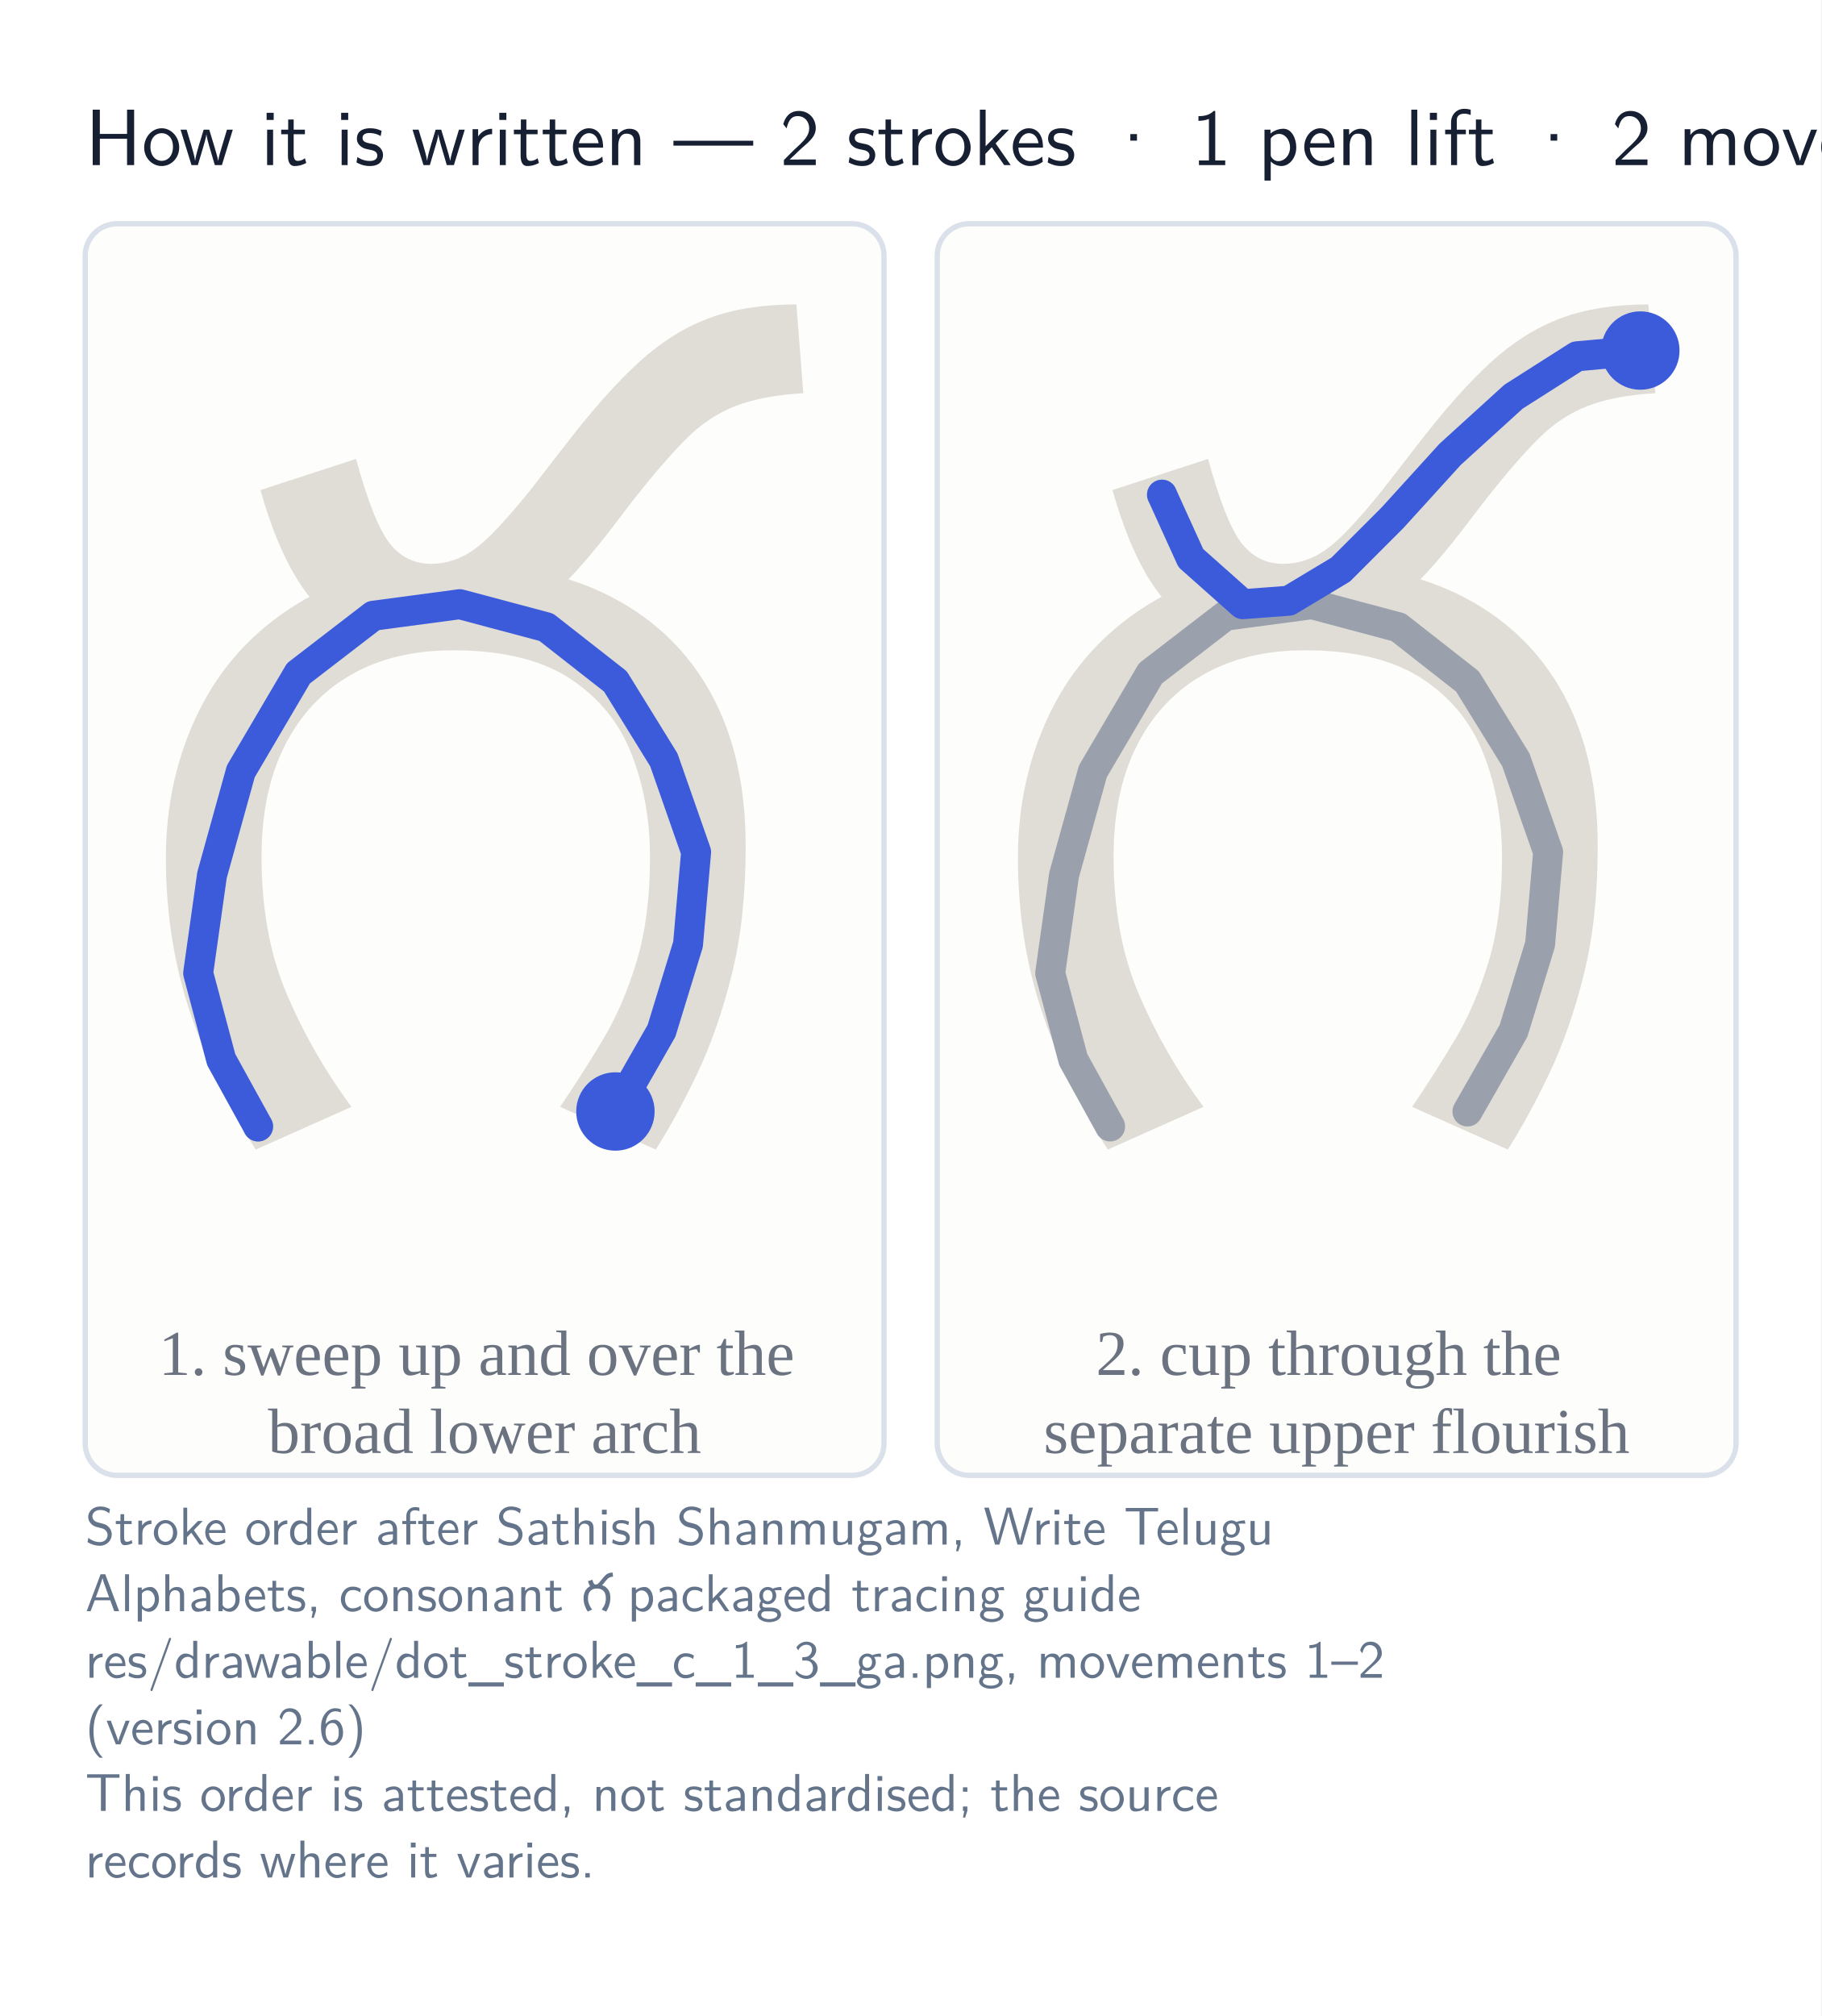
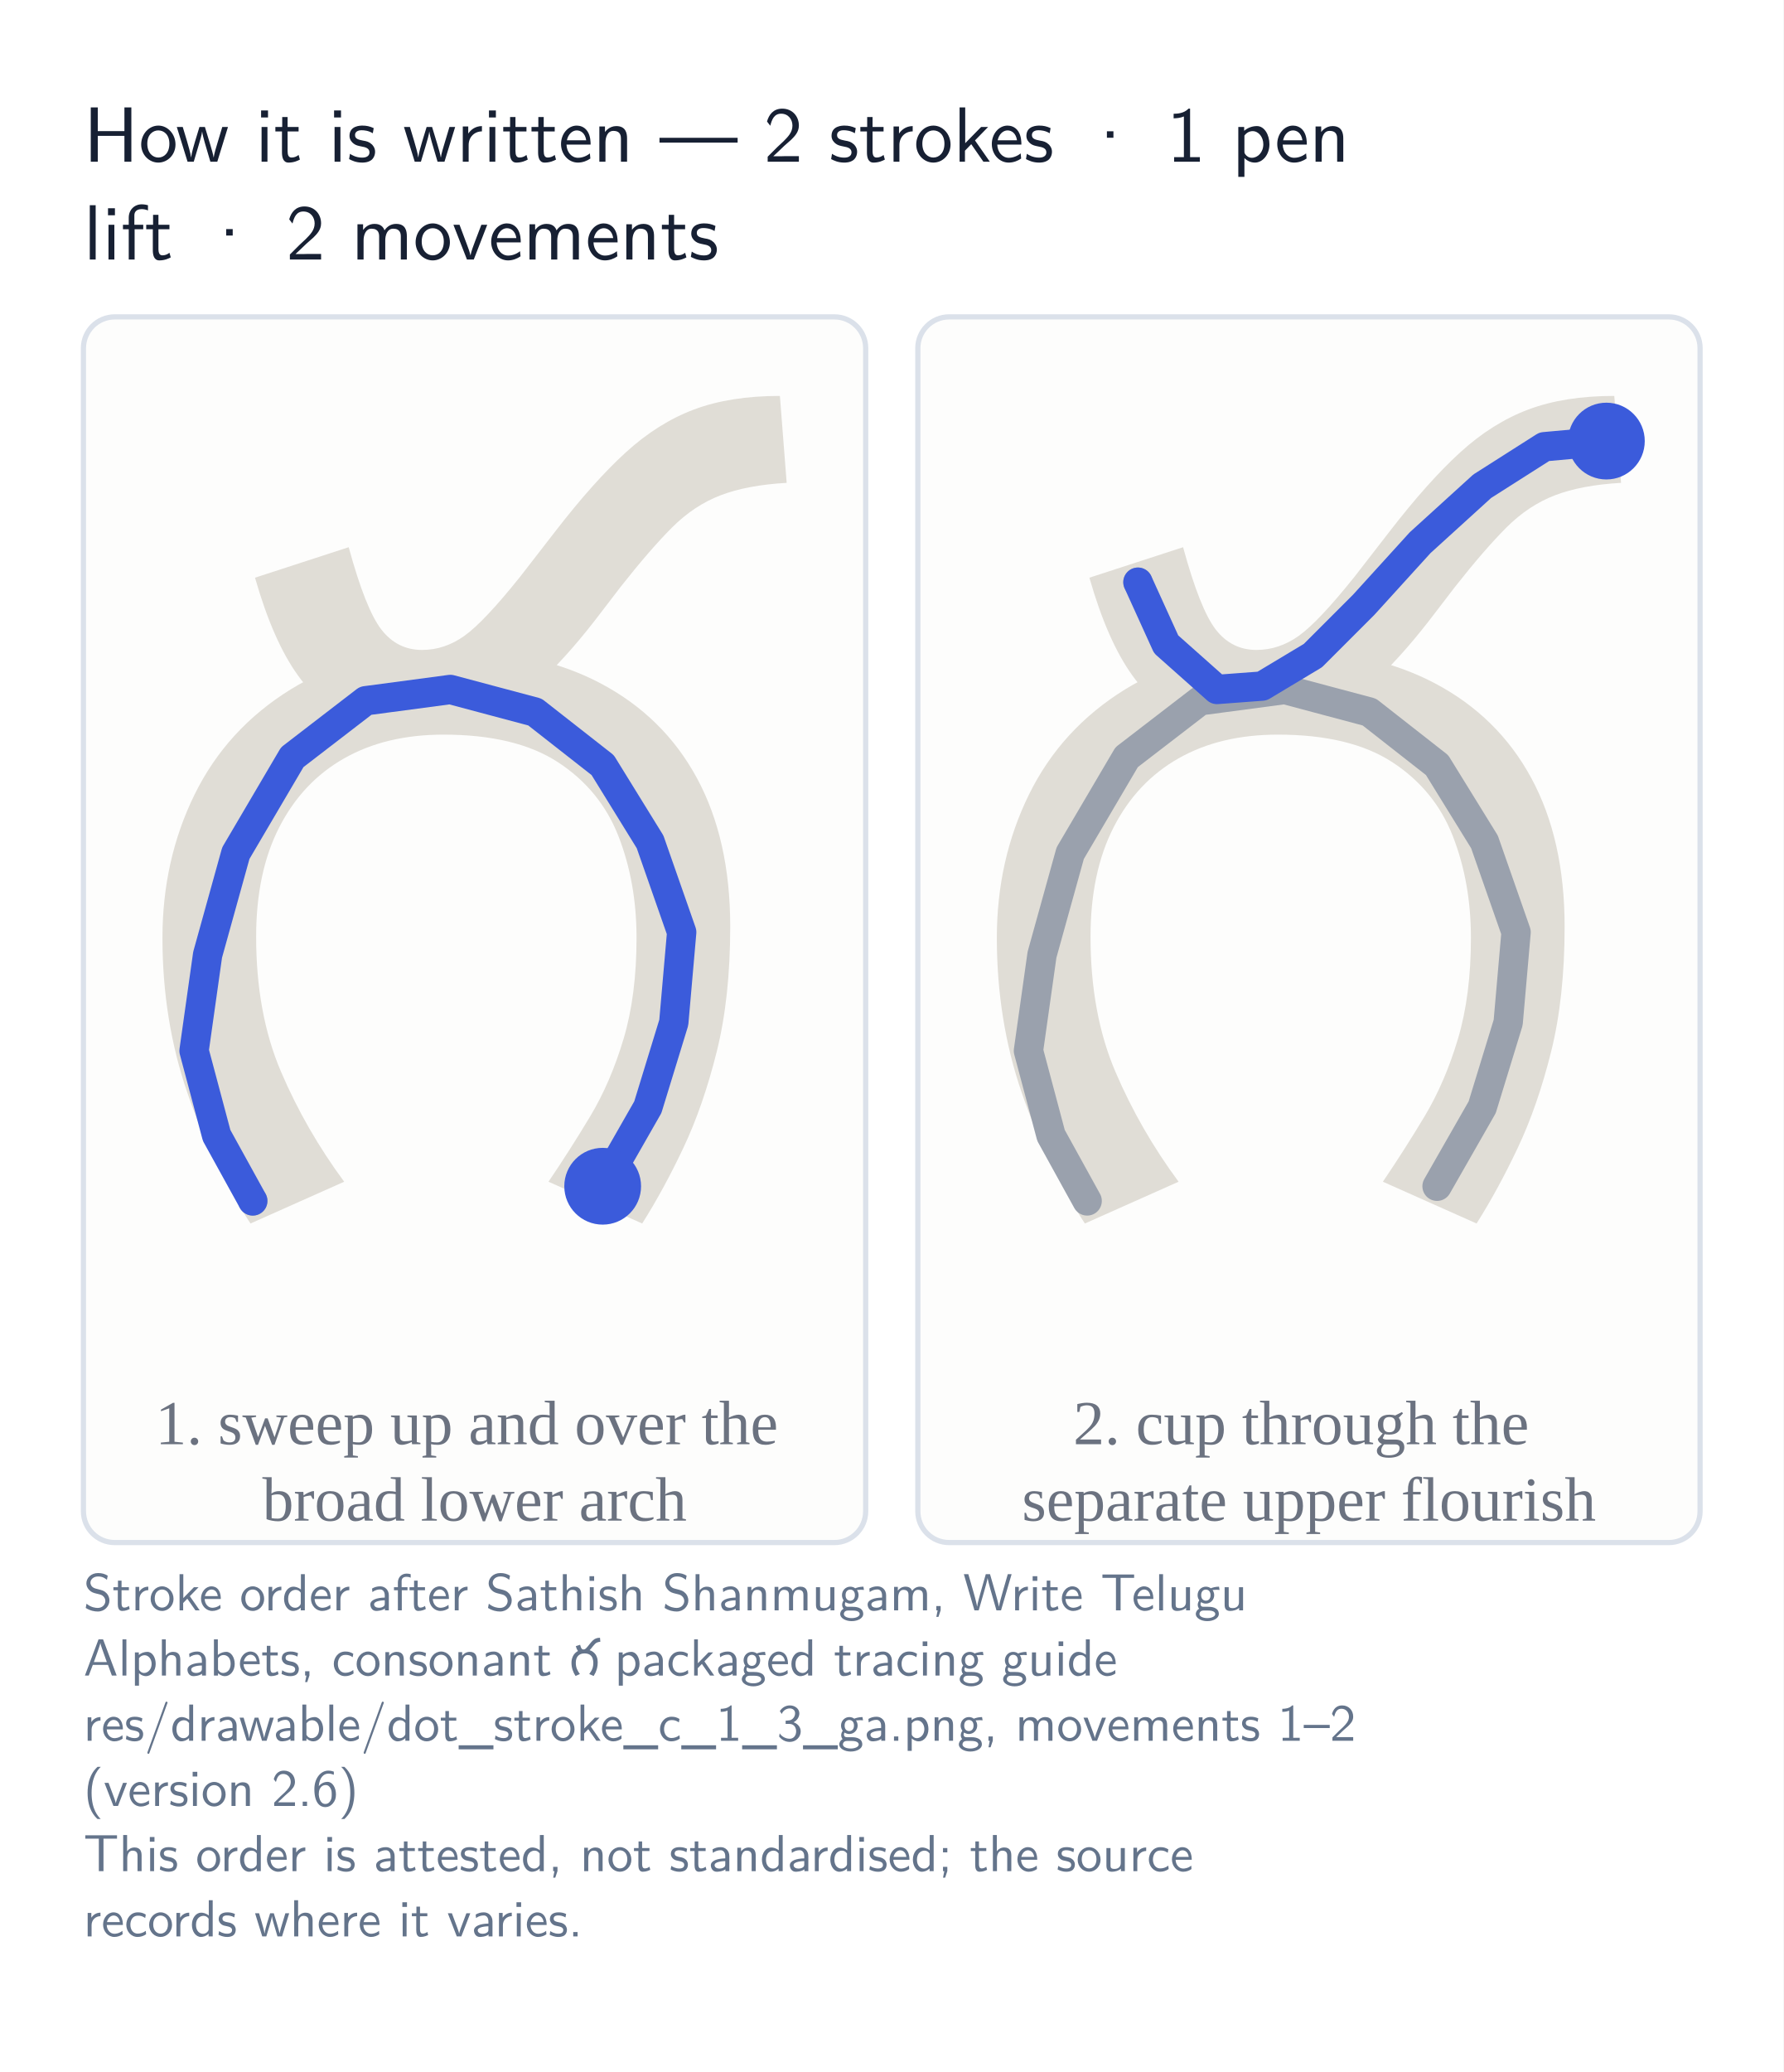
- <svg xmlns="http://www.w3.org/2000/svg" width="342" height="378.48" viewBox="0 0 342 378.48" role="img" aria-label="How to write గ: 2 strokes · 1 pen lift · 2 movements">
-   <rect x="0" y="0" width="342" height="378.48" fill="#ffffff" />
-   <text x="16" y="31" font-family="Latin Modern Sans, sans-serif" font-size="15" fill="#172033">How it is written — 2 strokes · 1 pen lift · 2 movements</text>
-   <rect x="16" y="42" width="150" height="234.98" rx="6" fill="#fdfdfc" stroke="#dbe1ea" stroke-width="1" />
-   <svg x="16" y="42" width="150" height="234.98" viewBox="-30 -795 693 1085.6" preserveAspectRatio="xMidYMid meet" overflow="hidden">
+ <svg xmlns="http://www.w3.org/2000/svg" width="342" height="397.23" viewBox="0 0 342 397.23" role="img" aria-label="How to write గ: 2 strokes · 1 pen lift · 2 movements">
+   <rect x="0" y="0" width="342" height="397.23" fill="#ffffff" />
+   <text x="16" y="31" font-family="Latin Modern Sans, sans-serif" font-size="15" fill="#172033">How it is written — 2 strokes · 1 pen</text>
+   <text x="16" y="49.75" font-family="Latin Modern Sans, sans-serif" font-size="15" fill="#172033">lift · 2 movements</text>
+   <rect x="16" y="60.75" width="150" height="234.98" rx="6" fill="#fdfdfc" stroke="#dbe1ea" stroke-width="1" />
+   <svg x="16" y="60.75" width="150" height="234.98" viewBox="-30 -795 693 1085.6" preserveAspectRatio="xMidYMid meet" overflow="hidden">
    <g transform="scale(1,-1)">
      <path class="ductus__glyph" d="M294 500Q372 500 428 470.5Q484 441 513.5 386.5Q543 332 543 255Q543 192 531 144Q519 96 501.5 59Q484 22 465 -8L382 29Q401 57 419 87Q437 117 448.5 155.5Q460 194 460 245Q460 294 444 335Q428 376 390.5 400.5Q353 425 289 425Q238 425 201 404Q164 383 143.5 343Q123 303 123 246Q123 178 145 126.5Q167 75 201 29L118 -8Q84 44 62 108Q40 172 40 245Q40 314 68.5 372Q97 430 153.5 465Q210 500 294 500ZM264 425Q235 425 208.5 436Q182 447 160 477.5Q138 508 122 564L205 591Q220 536 234 518Q248 500 270 500Q290 500 307.5 512.5Q325 525 357 565L388 605Q422 649 450.5 675Q479 701 511 713Q543 725 587 725L593 648Q558 646 534.5 637Q511 628 491.5 608.5Q472 589 446 556L423 526Q395 490 370 468Q345 446 319.5 435.5Q294 425 264 425Z" fill="#e0ddd6" fill-rule="nonzero" />
      <path class="ductus__done" d="M120 12 L120 12" fill="none" stroke="#9aa1ad" stroke-width="26" stroke-linecap="round" stroke-linejoin="round" />
      <path class="ductus__pen" d="M120 12 L88 70 L68 145 L80 230 L105 320 L155 405 L220 455 L295 465 L370 445 L430 398 L472 330 L500 250 L493 170 L470 95 L430 25" fill="none" stroke="#3b5bdb" stroke-width="26" stroke-linecap="round" stroke-linejoin="round" />
      <circle class="ductus__tip" cx="430" cy="25" r="34" fill="#3b5bdb" />
    </g>
    <text class="ductus__caption" x="316.5" y="203.5" text-anchor="middle" font-size="55.5" fill="#6b7280">
      <tspan x="316.5" y="203.5">1. sweep up and over the</tspan>
      <tspan x="316.5" y="271.2">broad lower arch</tspan>
    </text>
  </svg>
-   <rect x="176" y="42" width="150" height="234.98" rx="6" fill="#fdfdfc" stroke="#dbe1ea" stroke-width="1" />
-   <svg x="176" y="42" width="150" height="234.98" viewBox="-30 -795 693 1085.6" preserveAspectRatio="xMidYMid meet" overflow="hidden">
+   <rect x="176" y="60.75" width="150" height="234.98" rx="6" fill="#fdfdfc" stroke="#dbe1ea" stroke-width="1" />
+   <svg x="176" y="60.75" width="150" height="234.98" viewBox="-30 -795 693 1085.6" preserveAspectRatio="xMidYMid meet" overflow="hidden">
    <g transform="scale(1,-1)">
      <path class="ductus__glyph" d="M294 500Q372 500 428 470.5Q484 441 513.5 386.5Q543 332 543 255Q543 192 531 144Q519 96 501.5 59Q484 22 465 -8L382 29Q401 57 419 87Q437 117 448.5 155.5Q460 194 460 245Q460 294 444 335Q428 376 390.5 400.5Q353 425 289 425Q238 425 201 404Q164 383 143.5 343Q123 303 123 246Q123 178 145 126.5Q167 75 201 29L118 -8Q84 44 62 108Q40 172 40 245Q40 314 68.5 372Q97 430 153.5 465Q210 500 294 500ZM264 425Q235 425 208.5 436Q182 447 160 477.5Q138 508 122 564L205 591Q220 536 234 518Q248 500 270 500Q290 500 307.5 512.5Q325 525 357 565L388 605Q422 649 450.5 675Q479 701 511 713Q543 725 587 725L593 648Q558 646 534.5 637Q511 628 491.5 608.5Q472 589 446 556L423 526Q395 490 370 468Q345 446 319.5 435.5Q294 425 264 425Z" fill="#e0ddd6" fill-rule="nonzero" />
      <path class="ductus__done" d="M120 12 L88 70 L68 145 L80 230 L105 320 L155 405 L220 455 L295 465 L370 445 L430 398 L472 330 L500 250 L493 170 L470 95 L430 25" fill="none" stroke="#9aa1ad" stroke-width="26" stroke-linecap="round" stroke-linejoin="round" />
      <path class="ductus__done" d="M165 560 L165 560" fill="none" stroke="#9aa1ad" stroke-width="26" stroke-linecap="round" stroke-linejoin="round" />
      <path class="ductus__pen" d="M165 560 L190 505 L235 465 L275 468 L320 495 L365 540 L415 595 L470 645 L525 680 L580 685" fill="none" stroke="#3b5bdb" stroke-width="26" stroke-linecap="round" stroke-linejoin="round" />
      <circle class="ductus__tip" cx="580" cy="685" r="34" fill="#3b5bdb" />
    </g>
    <text class="ductus__caption" x="316.5" y="203.5" text-anchor="middle" font-size="55.5" fill="#6b7280">
      <tspan x="316.5" y="203.5">2. cup through the</tspan>
      <tspan x="316.5" y="271.2">separate upper flourish</tspan>
    </text>
  </svg>
-   <text x="16" y="289.98" font-family="Latin Modern Sans, sans-serif" font-size="10" fill="#64748b">Stroke order after Sathish Shanmugam, Write Telugu</text>
-   <text x="16" y="302.48" font-family="Latin Modern Sans, sans-serif" font-size="10" fill="#64748b">Alphabets, consonant గ packaged tracing guide</text>
-   <text x="16" y="314.98" font-family="Latin Modern Sans, sans-serif" font-size="10" fill="#64748b">res/drawable/dot_stroke_c_1_3_ga.png, movements 1–2</text>
-   <text x="16" y="327.48" font-family="Latin Modern Sans, sans-serif" font-size="10" fill="#64748b">(version 2.6)</text>
-   <text x="16" y="339.98" font-family="Latin Modern Sans, sans-serif" font-size="10" fill="#64748b">This order is attested, not standardised; the source</text>
-   <text x="16" y="352.48" font-family="Latin Modern Sans, sans-serif" font-size="10" fill="#64748b">records where it varies.</text>
+   <text x="16" y="308.73" font-family="Latin Modern Sans, sans-serif" font-size="10" fill="#64748b">Stroke order after Sathish Shanmugam, Write Telugu</text>
+   <text x="16" y="321.23" font-family="Latin Modern Sans, sans-serif" font-size="10" fill="#64748b">Alphabets, consonant గ packaged tracing guide</text>
+   <text x="16" y="333.73" font-family="Latin Modern Sans, sans-serif" font-size="10" fill="#64748b">res/drawable/dot_stroke_c_1_3_ga.png, movements 1–2</text>
+   <text x="16" y="346.23" font-family="Latin Modern Sans, sans-serif" font-size="10" fill="#64748b">(version 2.6)</text>
+   <text x="16" y="358.73" font-family="Latin Modern Sans, sans-serif" font-size="10" fill="#64748b">This order is attested, not standardised; the source</text>
+   <text x="16" y="371.23" font-family="Latin Modern Sans, sans-serif" font-size="10" fill="#64748b">records where it varies.</text>
</svg>
